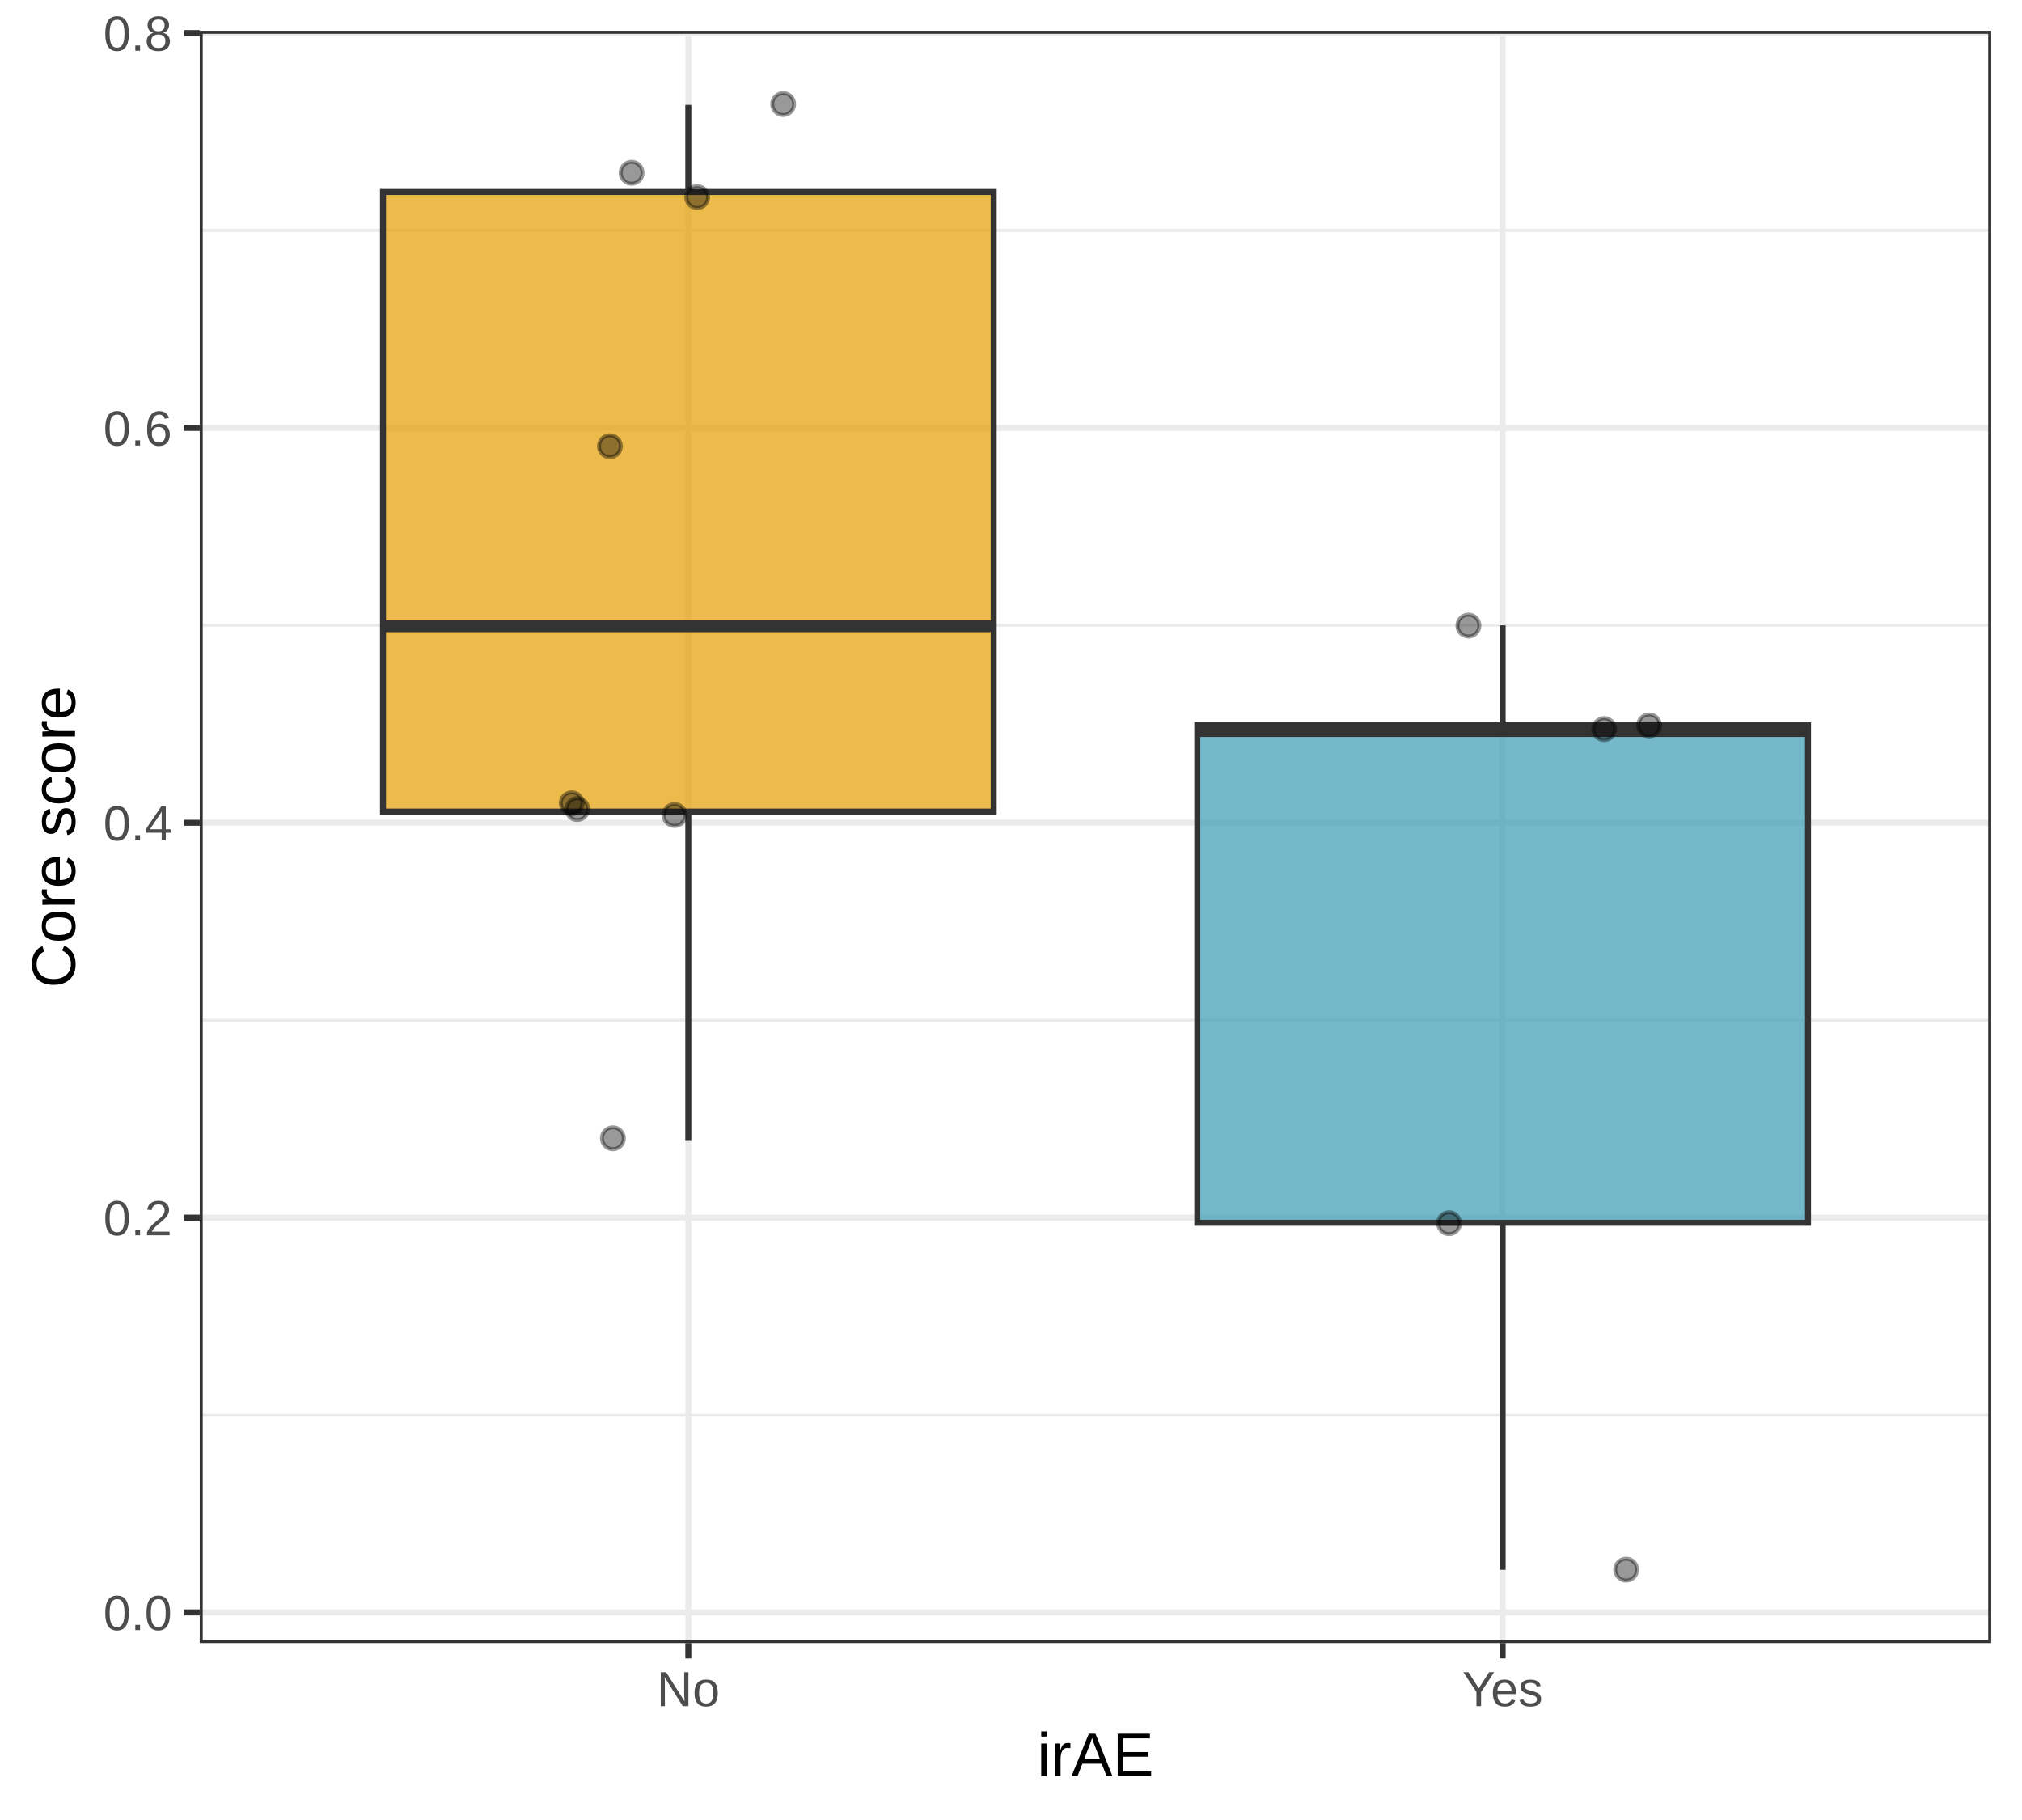
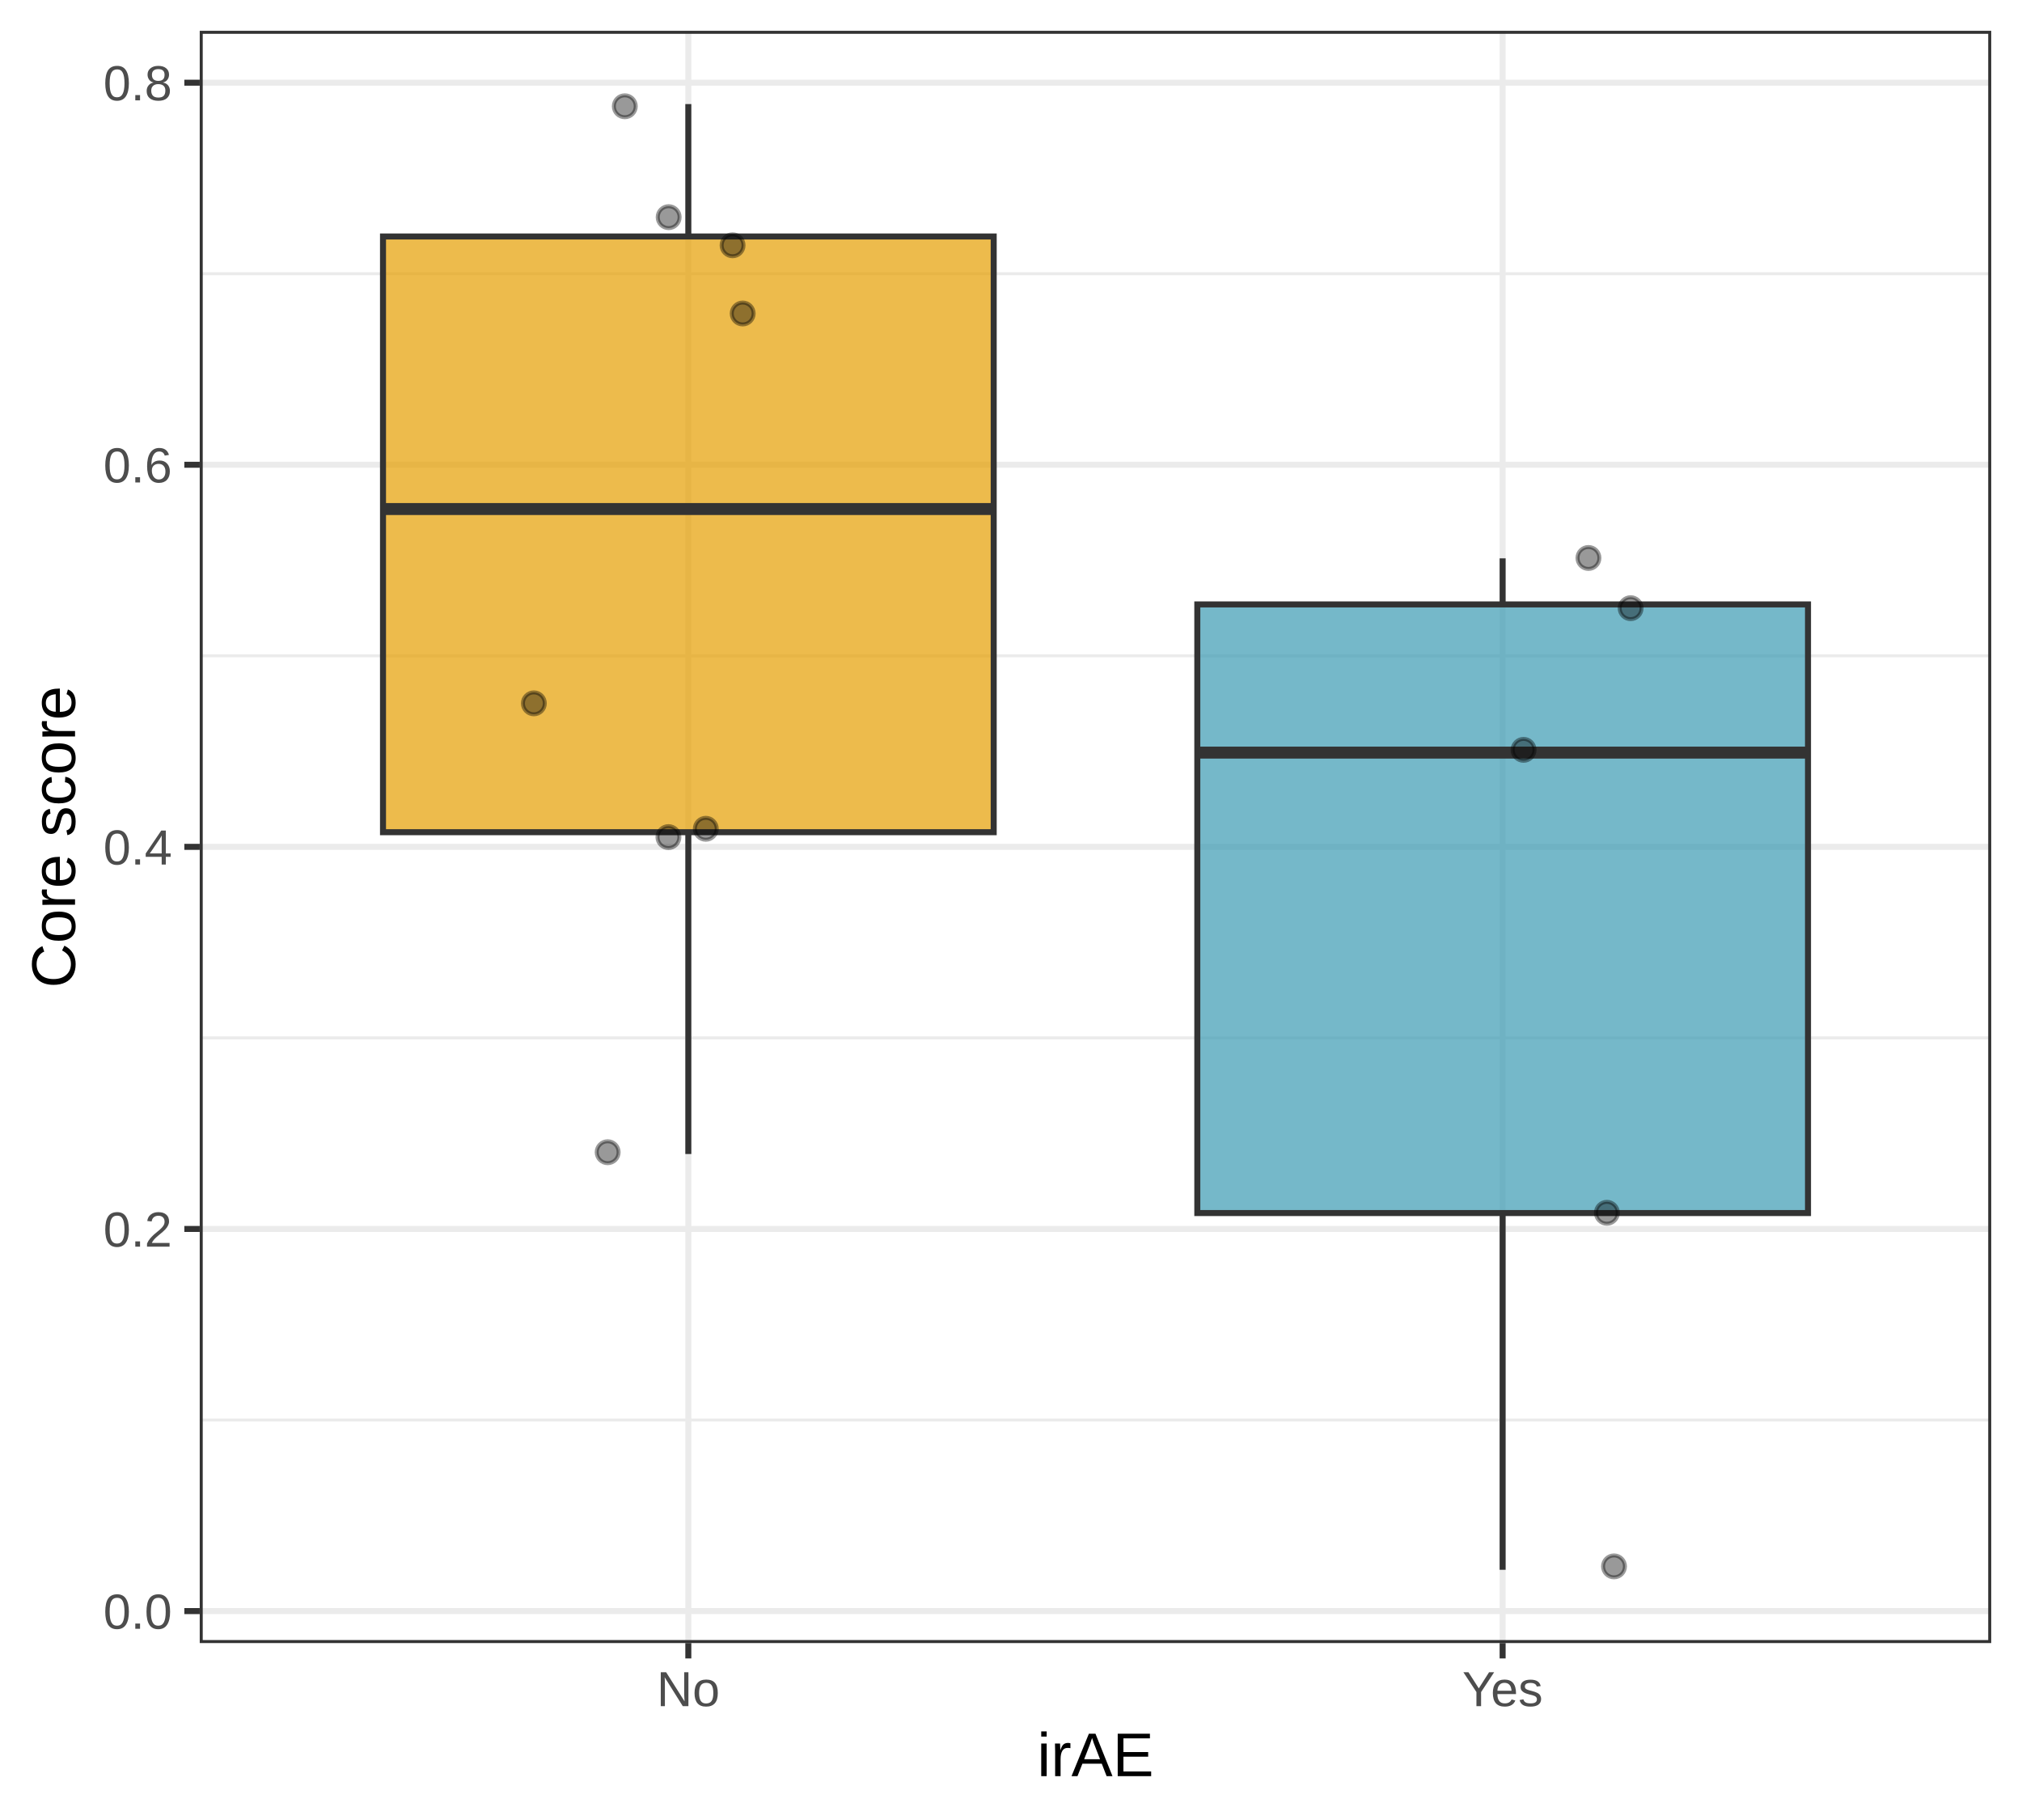
<svg xmlns="http://www.w3.org/2000/svg" width="360.00pt" height="324.00pt" viewBox="0 0 360.00 324.00">
  <g class="svglite">
    <defs>
      <style type="text/css">
    .svglite line, .svglite polyline, .svglite polygon, .svglite path, .svglite rect, .svglite circle {
      fill: none;
      stroke: #000000;
      stroke-linecap: round;
      stroke-linejoin: round;
      stroke-miterlimit: 10.00;
    }
    .svglite text {
      white-space: pre;
    }
    .svglite g.glyphgroup path {
      fill: inherit;
      stroke: none;
    }
  </style>
    </defs>
    <rect width="100%" height="100%" style="stroke: none; fill: #FFFFFF;" />
    <defs>
      <clipPath id="cpMC4wMHwzNjAuMDB8MC4wMHwzMjQuMDA=">
        <rect x="0.00" y="0.00" width="360.00" height="324.00" />
      </clipPath>
    </defs>
    <g clip-path="url(#cpMC4wMHwzNjAuMDB8MC4wMHwzMjQuMDA=)">
      <rect x="0" y="0.00" width="360.00" height="324.00" style="stroke-width: 1.07; stroke: #FFFFFF; fill: #FFFFFF;" />
    </g>
    <defs>
      <clipPath id="cpMzUuNTZ8MzU0LjUyfDUuNDh8MjkyLjUw">
        <rect x="35.56" y="5.48" width="318.96" height="287.02" />
      </clipPath>
    </defs>
    <g clip-path="url(#cpMzUuNTZ8MzU0LjUyfDUuNDh8MjkyLjUw)">
      <rect x="35.56" y="5.48" width="318.96" height="287.02" style="stroke-width: 1.07; stroke: none; fill: #FFFFFF;" />
-       <polyline points="35.56,251.91 354.52,251.91 " style="stroke-width: 0.53; stroke: #EBEBEB; stroke-linecap: butt;" />
-       <polyline points="35.56,181.61 354.52,181.61 " style="stroke-width: 0.53; stroke: #EBEBEB; stroke-linecap: butt;" />
-       <polyline points="35.56,111.32 354.52,111.32 " style="stroke-width: 0.53; stroke: #EBEBEB; stroke-linecap: butt;" />
-       <polyline points="35.56,41.03 354.52,41.03 " style="stroke-width: 0.53; stroke: #EBEBEB; stroke-linecap: butt;" />
-       <polyline points="35.56,287.05 354.52,287.05 " style="stroke-width: 1.07; stroke: #EBEBEB; stroke-linecap: butt;" />
-       <polyline points="35.56,216.76 354.52,216.76 " style="stroke-width: 1.07; stroke: #EBEBEB; stroke-linecap: butt;" />
-       <polyline points="35.56,146.47 354.52,146.47 " style="stroke-width: 1.07; stroke: #EBEBEB; stroke-linecap: butt;" />
-       <polyline points="35.56,76.18 354.52,76.18 " style="stroke-width: 1.07; stroke: #EBEBEB; stroke-linecap: butt;" />
-       <polyline points="35.56,5.89 354.52,5.89 " style="stroke-width: 1.07; stroke: #EBEBEB; stroke-linecap: butt;" />
+       <polyline points="35.56,252.79 354.52,252.79 " style="stroke-width: 0.53; stroke: #EBEBEB; stroke-linecap: butt;" />
+       <polyline points="35.56,184.77 354.52,184.77 " style="stroke-width: 0.53; stroke: #EBEBEB; stroke-linecap: butt;" />
+       <polyline points="35.56,116.75 354.52,116.75 " style="stroke-width: 0.53; stroke: #EBEBEB; stroke-linecap: butt;" />
+       <polyline points="35.56,48.73 354.52,48.73 " style="stroke-width: 0.53; stroke: #EBEBEB; stroke-linecap: butt;" />
+       <polyline points="35.56,286.81 354.52,286.81 " style="stroke-width: 1.07; stroke: #EBEBEB; stroke-linecap: butt;" />
+       <polyline points="35.56,218.78 354.52,218.78 " style="stroke-width: 1.07; stroke: #EBEBEB; stroke-linecap: butt;" />
+       <polyline points="35.56,150.76 354.52,150.76 " style="stroke-width: 1.07; stroke: #EBEBEB; stroke-linecap: butt;" />
+       <polyline points="35.56,82.74 354.52,82.74 " style="stroke-width: 1.07; stroke: #EBEBEB; stroke-linecap: butt;" />
+       <polyline points="35.56,14.72 354.52,14.72 " style="stroke-width: 1.07; stroke: #EBEBEB; stroke-linecap: butt;" />
      <polyline points="122.55,292.50 122.55,5.48 " style="stroke-width: 1.07; stroke: #EBEBEB; stroke-linecap: butt;" />
      <polyline points="267.53,292.50 267.53,5.48 " style="stroke-width: 1.07; stroke: #EBEBEB; stroke-linecap: butt;" />
-       <line x1="122.55" y1="34.18" x2="122.55" y2="18.67" style="stroke-width: 1.07; stroke: #333333; stroke-linecap: butt;" />
-       <line x1="122.55" y1="144.48" x2="122.55" y2="202.97" style="stroke-width: 1.07; stroke: #333333; stroke-linecap: butt;" />
-       <polygon points="68.19,34.18 68.19,144.48 176.92,144.48 176.92,34.18 68.19,34.18 " style="stroke-width: 1.07; stroke: #333333; stroke-linecap: butt; stroke-linejoin: miter; fill: #E69F00; fill-opacity: 0.70;" />
-       <line x1="68.19" y1="111.48" x2="176.92" y2="111.48" style="stroke-width: 2.13; stroke: #333333; stroke-linecap: butt; stroke-linejoin: miter;" />
-       <line x1="267.53" y1="129.13" x2="267.53" y2="111.32" style="stroke-width: 1.07; stroke: #333333; stroke-linecap: butt;" />
-       <line x1="267.53" y1="217.68" x2="267.53" y2="279.46" style="stroke-width: 1.07; stroke: #333333; stroke-linecap: butt;" />
-       <polygon points="213.17,129.13 213.17,217.68 321.90,217.68 321.90,129.13 213.17,129.13 " style="stroke-width: 1.07; stroke: #333333; stroke-linecap: butt; stroke-linejoin: miter; fill: #3B9AB2; fill-opacity: 0.70;" />
-       <line x1="213.17" y1="130.13" x2="321.90" y2="130.13" style="stroke-width: 2.13; stroke: #333333; stroke-linecap: butt; stroke-linejoin: miter;" />
-       <circle cx="102.78" cy="144.03" r="1.95" style="stroke-width: 0.71; stroke: #000000; stroke-opacity: 0.40; fill: #000000; fill-opacity: 0.40;" />
-       <circle cx="285.60" cy="129.80" r="1.95" style="stroke-width: 0.71; stroke: #000000; stroke-opacity: 0.40; fill: #000000; fill-opacity: 0.40;" />
-       <circle cx="293.61" cy="129.14" r="1.95" style="stroke-width: 0.71; stroke: #000000; stroke-opacity: 0.40; fill: #000000; fill-opacity: 0.40;" />
-       <circle cx="289.52" cy="279.43" r="1.95" style="stroke-width: 0.71; stroke: #000000; stroke-opacity: 0.40; fill: #000000; fill-opacity: 0.40;" />
-       <circle cx="124.13" cy="35.09" r="1.95" style="stroke-width: 0.71; stroke: #000000; stroke-opacity: 0.40; fill: #000000; fill-opacity: 0.40;" />
-       <circle cx="257.99" cy="217.75" r="1.95" style="stroke-width: 0.71; stroke: #000000; stroke-opacity: 0.40; fill: #000000; fill-opacity: 0.40;" />
-       <circle cx="120.10" cy="145.09" r="1.95" style="stroke-width: 0.71; stroke: #000000; stroke-opacity: 0.40; fill: #000000; fill-opacity: 0.40;" />
-       <circle cx="139.44" cy="18.53" r="1.95" style="stroke-width: 0.71; stroke: #000000; stroke-opacity: 0.40; fill: #000000; fill-opacity: 0.40;" />
-       <circle cx="108.59" cy="79.44" r="1.95" style="stroke-width: 0.71; stroke: #000000; stroke-opacity: 0.40; fill: #000000; fill-opacity: 0.40;" />
-       <circle cx="101.79" cy="142.99" r="1.95" style="stroke-width: 0.71; stroke: #000000; stroke-opacity: 0.40; fill: #000000; fill-opacity: 0.40;" />
-       <circle cx="109.12" cy="202.64" r="1.95" style="stroke-width: 0.71; stroke: #000000; stroke-opacity: 0.40; fill: #000000; fill-opacity: 0.40;" />
-       <circle cx="112.45" cy="30.76" r="1.95" style="stroke-width: 0.71; stroke: #000000; stroke-opacity: 0.40; fill: #000000; fill-opacity: 0.40;" />
-       <circle cx="261.44" cy="111.37" r="1.95" style="stroke-width: 0.71; stroke: #000000; stroke-opacity: 0.40; fill: #000000; fill-opacity: 0.40;" />
+       <line x1="122.55" y1="42.10" x2="122.55" y2="18.53" style="stroke-width: 1.07; stroke: #333333; stroke-linecap: butt;" />
+       <line x1="122.55" y1="148.15" x2="122.55" y2="205.44" style="stroke-width: 1.07; stroke: #333333; stroke-linecap: butt;" />
+       <polygon points="68.19,42.10 68.19,148.15 176.92,148.15 176.92,42.10 68.19,42.10 " style="stroke-width: 1.07; stroke: #333333; stroke-linecap: butt; stroke-linejoin: miter; fill: #E69F00; fill-opacity: 0.70;" />
+       <line x1="68.19" y1="90.62" x2="176.92" y2="90.62" style="stroke-width: 2.13; stroke: #333333; stroke-linecap: butt; stroke-linejoin: miter;" />
+       <line x1="267.53" y1="107.60" x2="267.53" y2="99.40" style="stroke-width: 1.07; stroke: #333333; stroke-linecap: butt;" />
+       <line x1="267.53" y1="215.95" x2="267.53" y2="279.46" style="stroke-width: 1.07; stroke: #333333; stroke-linecap: butt;" />
+       <polygon points="213.17,107.60 213.17,215.95 321.90,215.95 321.90,107.60 213.17,107.60 " style="stroke-width: 1.07; stroke: #333333; stroke-linecap: butt; stroke-linejoin: miter; fill: #3B9AB2; fill-opacity: 0.70;" />
+       <line x1="213.17" y1="133.98" x2="321.90" y2="133.98" style="stroke-width: 2.13; stroke: #333333; stroke-linecap: butt; stroke-linejoin: miter;" />
+       <circle cx="95.05" cy="125.21" r="1.95" style="stroke-width: 0.71; stroke: #000000; stroke-opacity: 0.40; fill: #000000; fill-opacity: 0.40;" />
+       <circle cx="290.32" cy="108.27" r="1.95" style="stroke-width: 0.71; stroke: #000000; stroke-opacity: 0.40; fill: #000000; fill-opacity: 0.40;" />
+       <circle cx="130.43" cy="43.67" r="1.95" style="stroke-width: 0.71; stroke: #000000; stroke-opacity: 0.40; fill: #000000; fill-opacity: 0.40;" />
+       <circle cx="286.09" cy="215.90" r="1.95" style="stroke-width: 0.71; stroke: #000000; stroke-opacity: 0.40; fill: #000000; fill-opacity: 0.40;" />
+       <circle cx="287.36" cy="278.85" r="1.95" style="stroke-width: 0.71; stroke: #000000; stroke-opacity: 0.40; fill: #000000; fill-opacity: 0.40;" />
+       <circle cx="271.26" cy="133.49" r="1.95" style="stroke-width: 0.71; stroke: #000000; stroke-opacity: 0.40; fill: #000000; fill-opacity: 0.40;" />
+       <circle cx="111.24" cy="18.92" r="1.95" style="stroke-width: 0.71; stroke: #000000; stroke-opacity: 0.40; fill: #000000; fill-opacity: 0.40;" />
+       <circle cx="119.01" cy="149.02" r="1.95" style="stroke-width: 0.71; stroke: #000000; stroke-opacity: 0.40; fill: #000000; fill-opacity: 0.40;" />
+       <circle cx="132.23" cy="55.81" r="1.95" style="stroke-width: 0.71; stroke: #000000; stroke-opacity: 0.40; fill: #000000; fill-opacity: 0.40;" />
+       <circle cx="108.19" cy="205.12" r="1.95" style="stroke-width: 0.71; stroke: #000000; stroke-opacity: 0.40; fill: #000000; fill-opacity: 0.40;" />
+       <circle cx="125.66" cy="147.54" r="1.95" style="stroke-width: 0.71; stroke: #000000; stroke-opacity: 0.40; fill: #000000; fill-opacity: 0.40;" />
+       <circle cx="119.05" cy="38.66" r="1.95" style="stroke-width: 0.71; stroke: #000000; stroke-opacity: 0.40; fill: #000000; fill-opacity: 0.40;" />
+       <circle cx="282.81" cy="99.33" r="1.95" style="stroke-width: 0.71; stroke: #000000; stroke-opacity: 0.40; fill: #000000; fill-opacity: 0.40;" />
      <rect x="35.56" y="5.48" width="318.96" height="287.02" style="stroke-width: 1.07; stroke: #333333;" />
    </g>
    <g clip-path="url(#cpMC4wMHwzNjAuMDB8MC4wMHwzMjQuMDA=)">
-       <text x="30.63" y="290.20" text-anchor="end" style="font-size: 8.80px;fill: #4D4D4D; font-family: &quot;Arial&quot;;" textLength="12.22px" lengthAdjust="spacingAndGlyphs">0.0</text>
-       <text x="30.63" y="219.91" text-anchor="end" style="font-size: 8.80px;fill: #4D4D4D; font-family: &quot;Arial&quot;;" textLength="12.22px" lengthAdjust="spacingAndGlyphs">0.2</text>
-       <text x="30.63" y="149.62" text-anchor="end" style="font-size: 8.80px;fill: #4D4D4D; font-family: &quot;Arial&quot;;" textLength="12.22px" lengthAdjust="spacingAndGlyphs">0.4</text>
-       <text x="30.63" y="79.33" text-anchor="end" style="font-size: 8.80px;fill: #4D4D4D; font-family: &quot;Arial&quot;;" textLength="12.22px" lengthAdjust="spacingAndGlyphs">0.6</text>
-       <text x="30.63" y="9.04" text-anchor="end" style="font-size: 8.80px;fill: #4D4D4D; font-family: &quot;Arial&quot;;" textLength="12.22px" lengthAdjust="spacingAndGlyphs">0.8</text>
-       <polyline points="32.82,287.05 35.56,287.05 " style="stroke-width: 1.07; stroke: #333333; stroke-linecap: butt;" />
-       <polyline points="32.82,216.76 35.56,216.76 " style="stroke-width: 1.07; stroke: #333333; stroke-linecap: butt;" />
-       <polyline points="32.82,146.47 35.56,146.47 " style="stroke-width: 1.07; stroke: #333333; stroke-linecap: butt;" />
-       <polyline points="32.82,76.18 35.56,76.18 " style="stroke-width: 1.07; stroke: #333333; stroke-linecap: butt;" />
-       <polyline points="32.82,5.89 35.56,5.89 " style="stroke-width: 1.07; stroke: #333333; stroke-linecap: butt;" />
+       <text x="30.63" y="289.96" text-anchor="end" style="font-size: 8.80px;fill: #4D4D4D; font-family: &quot;Arial&quot;;" textLength="12.22px" lengthAdjust="spacingAndGlyphs">0.0</text>
+       <text x="30.63" y="221.93" text-anchor="end" style="font-size: 8.80px;fill: #4D4D4D; font-family: &quot;Arial&quot;;" textLength="12.22px" lengthAdjust="spacingAndGlyphs">0.2</text>
+       <text x="30.63" y="153.91" text-anchor="end" style="font-size: 8.80px;fill: #4D4D4D; font-family: &quot;Arial&quot;;" textLength="12.22px" lengthAdjust="spacingAndGlyphs">0.4</text>
+       <text x="30.63" y="85.89" text-anchor="end" style="font-size: 8.80px;fill: #4D4D4D; font-family: &quot;Arial&quot;;" textLength="12.22px" lengthAdjust="spacingAndGlyphs">0.6</text>
+       <text x="30.63" y="17.87" text-anchor="end" style="font-size: 8.80px;fill: #4D4D4D; font-family: &quot;Arial&quot;;" textLength="12.22px" lengthAdjust="spacingAndGlyphs">0.8</text>
+       <polyline points="32.82,286.81 35.56,286.81 " style="stroke-width: 1.07; stroke: #333333; stroke-linecap: butt;" />
+       <polyline points="32.82,218.78 35.56,218.78 " style="stroke-width: 1.07; stroke: #333333; stroke-linecap: butt;" />
+       <polyline points="32.82,150.76 35.56,150.76 " style="stroke-width: 1.07; stroke: #333333; stroke-linecap: butt;" />
+       <polyline points="32.82,82.74 35.56,82.74 " style="stroke-width: 1.07; stroke: #333333; stroke-linecap: butt;" />
+       <polyline points="32.82,14.72 35.56,14.72 " style="stroke-width: 1.07; stroke: #333333; stroke-linecap: butt;" />
      <polyline points="122.55,295.24 122.55,292.50 " style="stroke-width: 1.07; stroke: #333333; stroke-linecap: butt;" />
      <polyline points="267.53,295.24 267.53,292.50 " style="stroke-width: 1.07; stroke: #333333; stroke-linecap: butt;" />
      <text x="122.55" y="303.74" text-anchor="middle" style="font-size: 8.80px;fill: #4D4D4D; font-family: &quot;Arial&quot;;" textLength="11.25px" lengthAdjust="spacingAndGlyphs">No</text>
      <text x="267.53" y="303.74" text-anchor="middle" style="font-size: 8.80px;fill: #4D4D4D; font-family: &quot;Arial&quot;;" textLength="14.36px" lengthAdjust="spacingAndGlyphs">Yes</text>
      <text x="195.04" y="316.20" text-anchor="middle" style="font-size: 11.00px; font-family: &quot;Arial&quot;;" textLength="20.78px" lengthAdjust="spacingAndGlyphs">irAE</text>
      <text transform="translate(13.36,148.99) rotate(-90)" text-anchor="middle" style="font-size: 11.00px; font-family: &quot;Arial&quot;;" textLength="53.81px" lengthAdjust="spacingAndGlyphs">Core score</text>
    </g>
  </g>
</svg>
